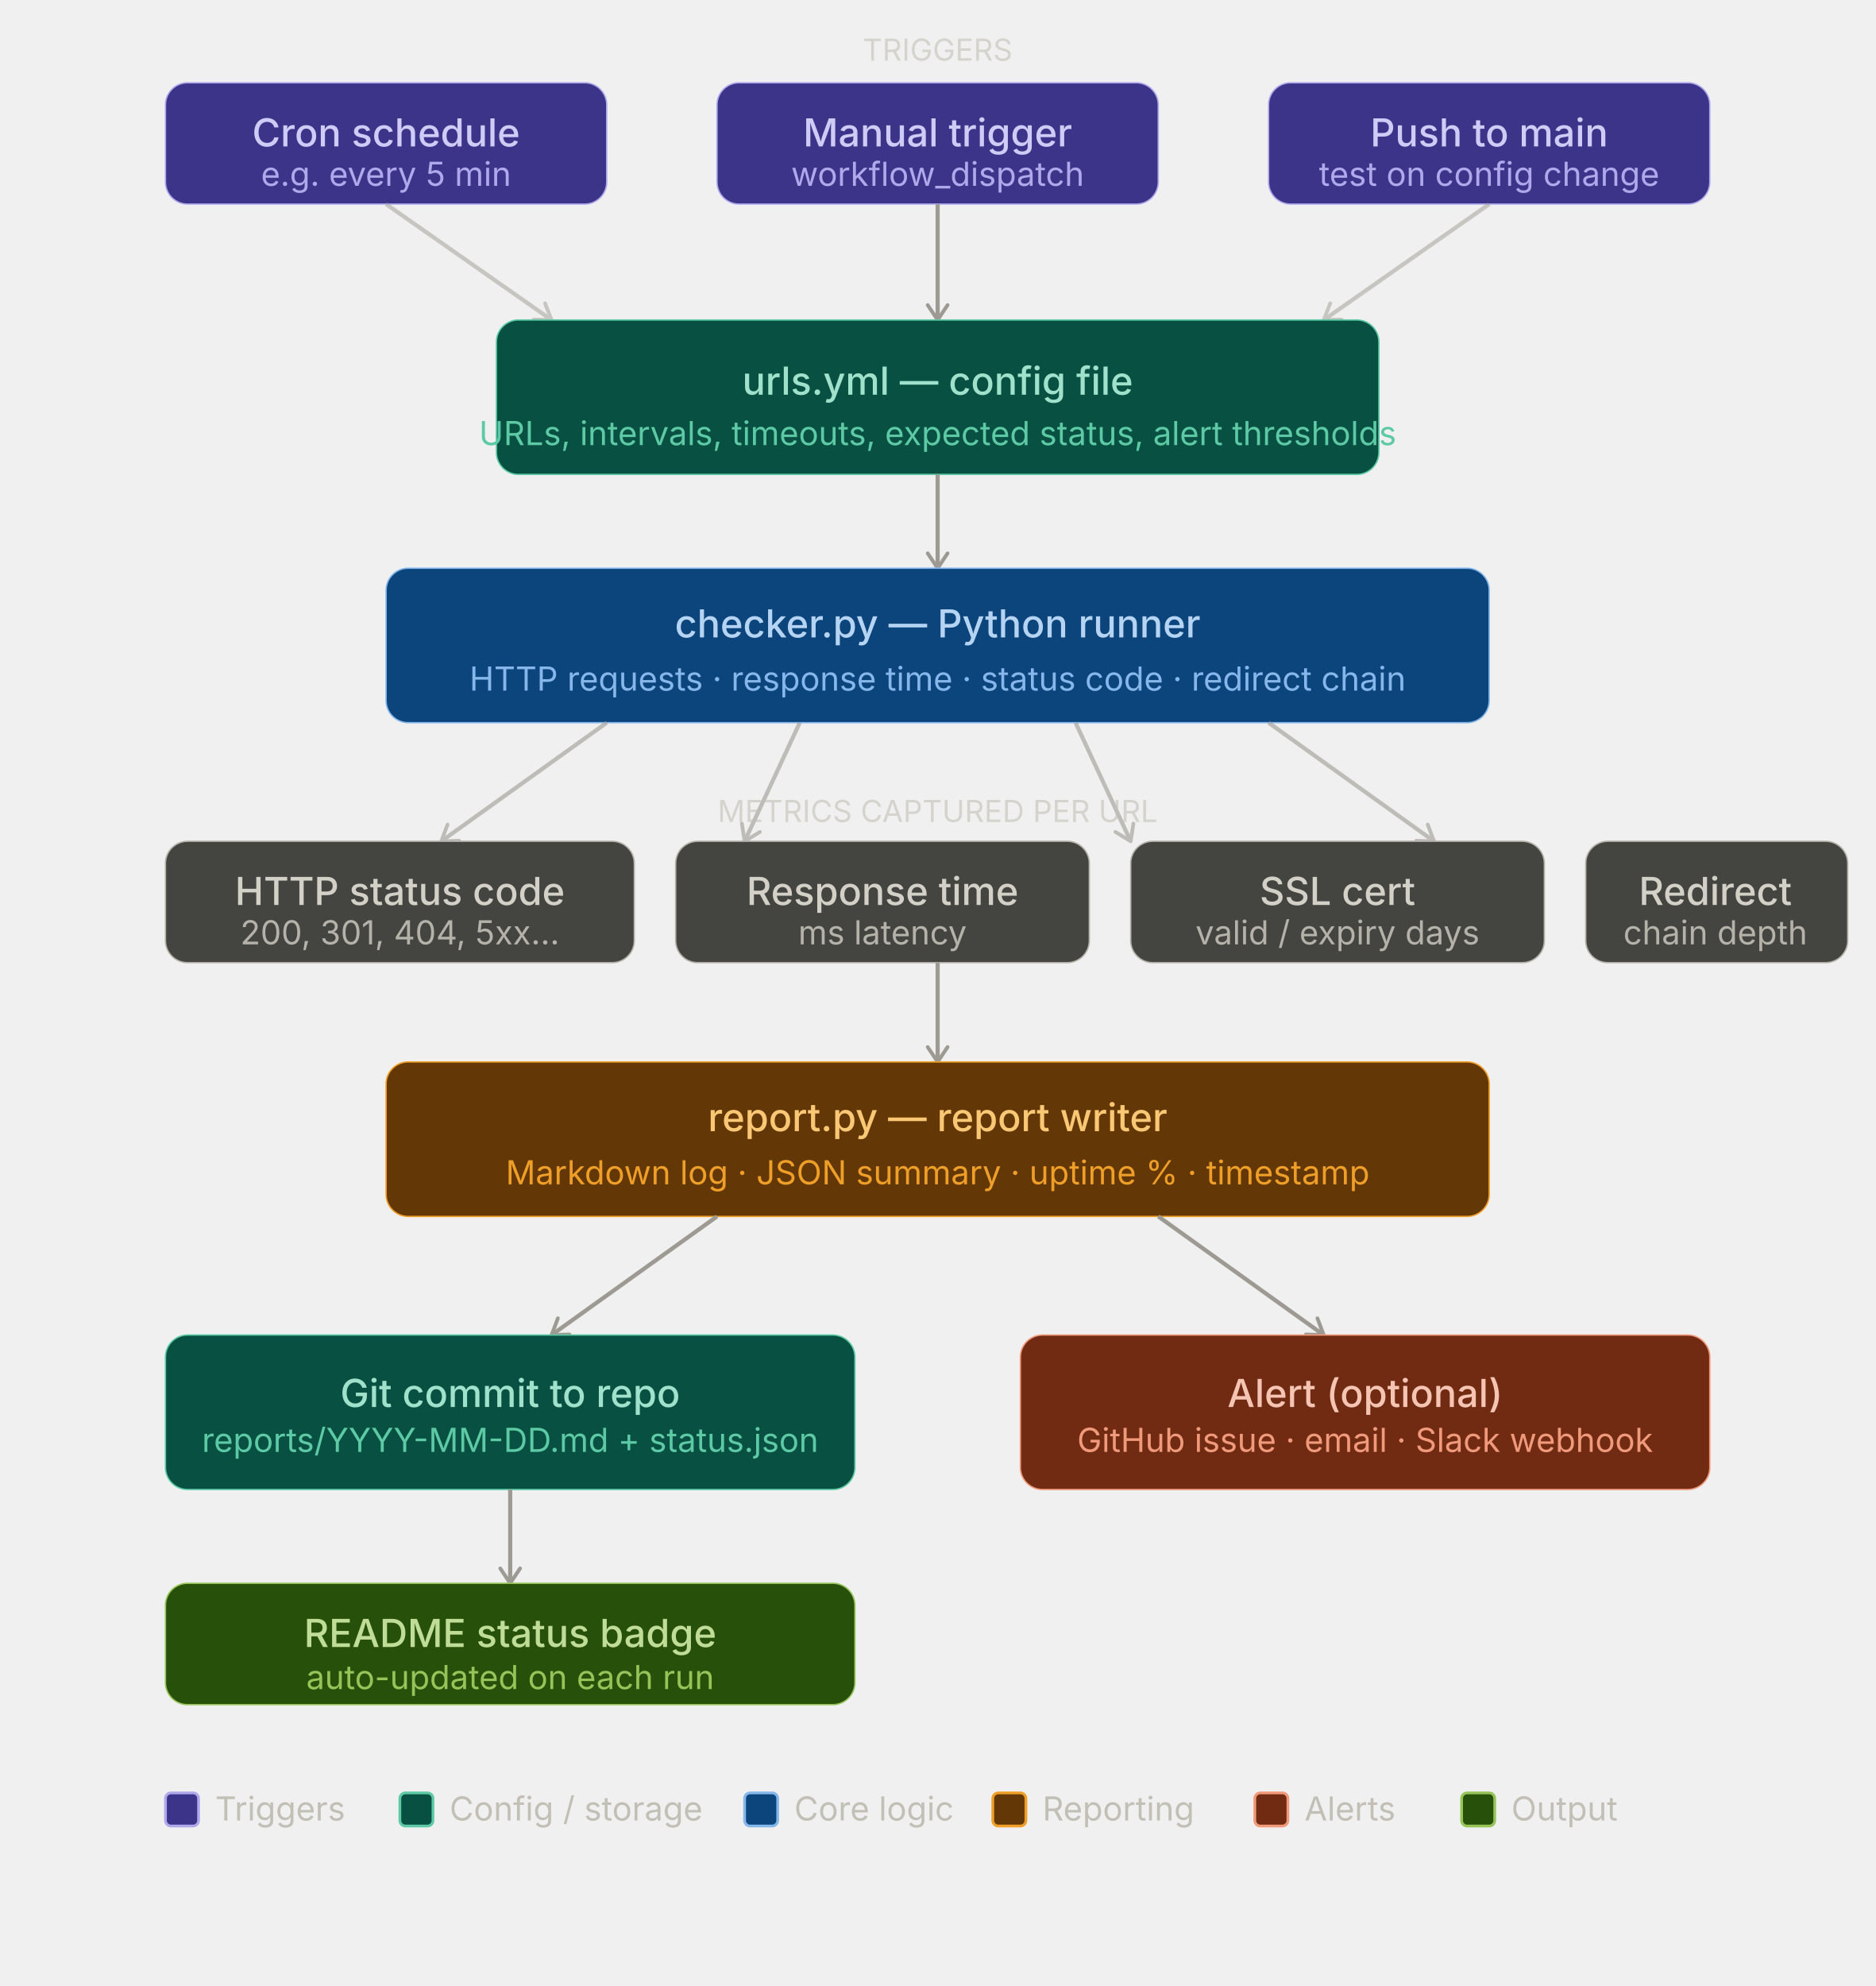
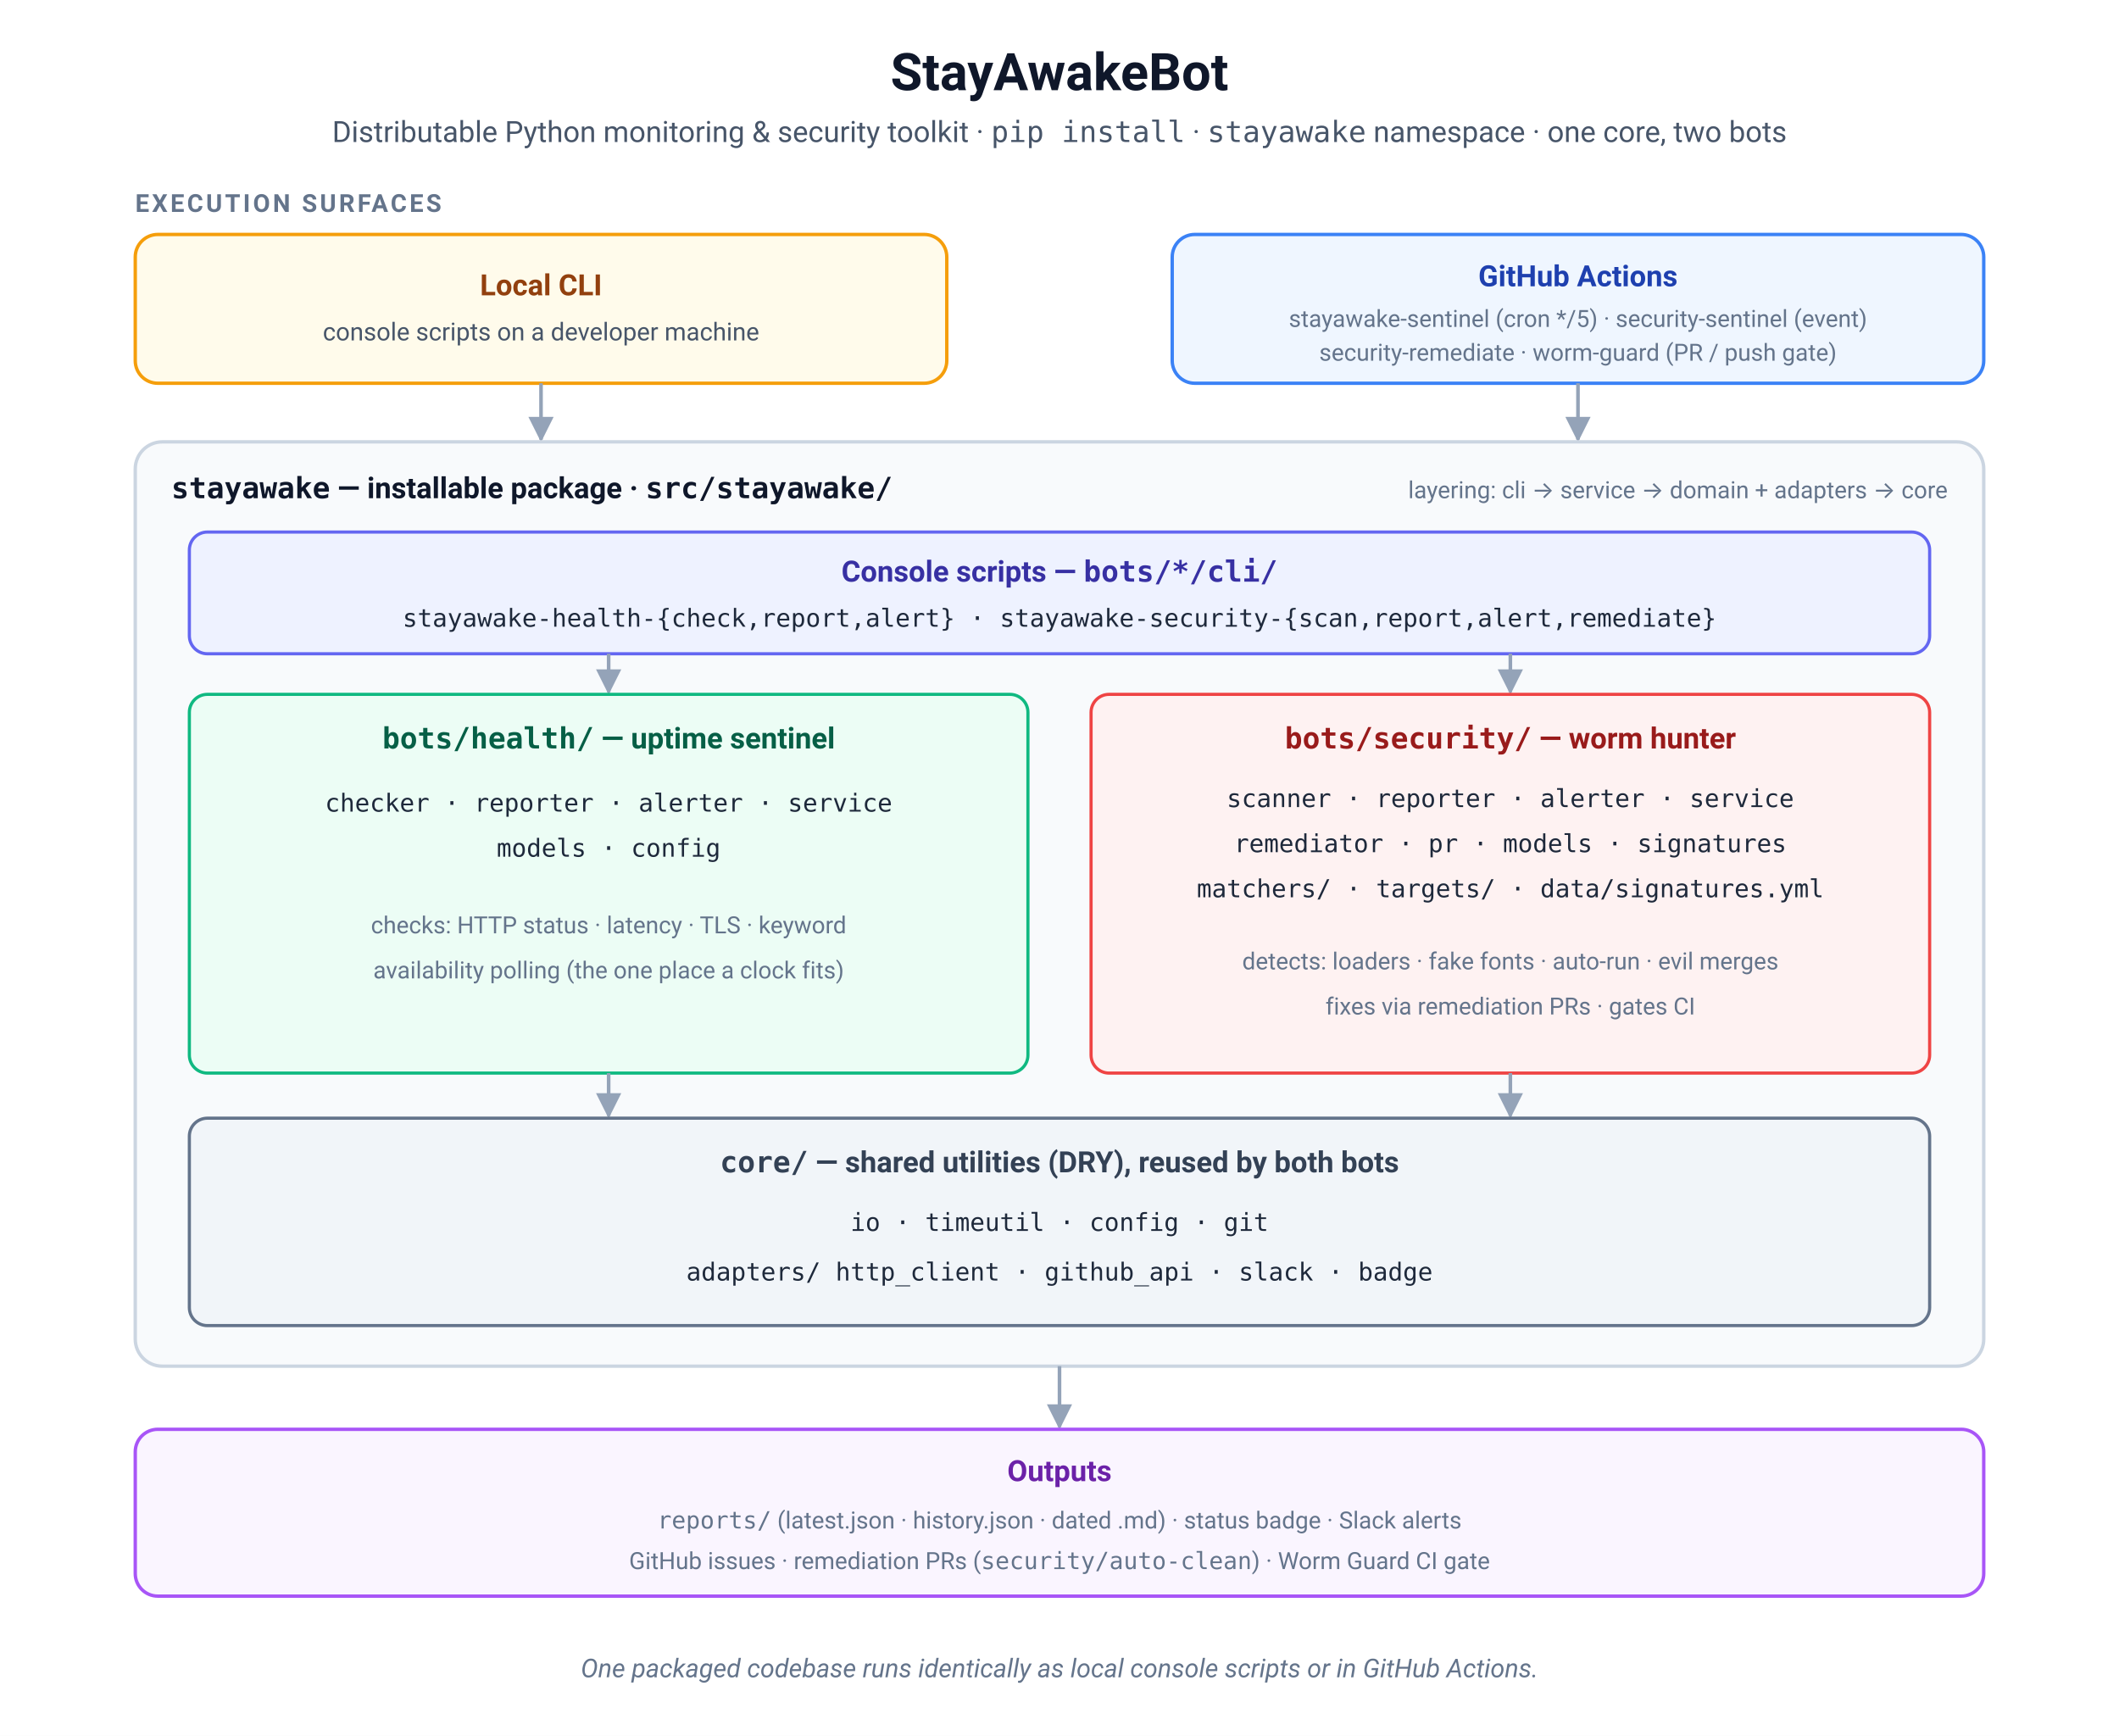
- <svg xmlns="http://www.w3.org/2000/svg" width="100%" viewBox="0 0 680 720" role="img">
+ <svg xmlns="http://www.w3.org/2000/svg" width="100%" viewBox="0 0 940 770" role="img" font-family="system-ui, -apple-system, 'Segoe UI', Roboto, sans-serif">
  <defs>
-     <marker id="arrow" viewBox="0 0 10 10" refX="8" refY="5" markerWidth="6" markerHeight="6" orient="auto-start-reverse">
-       <path d="M2 1L8 5L2 9" fill="none" stroke="context-stroke" stroke-width="1.5" stroke-linecap="round" stroke-linejoin="round" />
+     <marker id="arrow" viewBox="0 0 10 10" refX="9" refY="5" markerWidth="7" markerHeight="7" orient="auto-start-reverse">
+       <path d="M0 0 L10 5 L0 10 z" fill="#94a3b8" />
    </marker>
+     <style>
+       .h1   { font-size: 23px; font-weight: 700; fill: #0f172a; }
+       .sub  { font-size: 13px; fill: #475569; }
+       .band { font-size: 11px; font-weight: 600; fill: #64748b; letter-spacing: 1.2px; }
+       .box-t{ font-size: 13px; font-weight: 700; }
+       .box-s{ font-size: 11px; fill: #475569; }
+       .mono { font-family: ui-monospace, 'SF Mono', Menlo, Consolas, monospace; font-size: 11px; fill: #1e293b; }
+       .note { font-size: 10.5px; fill: #64748b; }
+       .foot { font-size: 11.5px; fill: #64748b; font-style: italic; }
+       .edge { stroke: #94a3b8; stroke-width: 1.6; fill: none; }
+     </style>
  </defs>
-   <text x="340" y="22" text-anchor="middle" style="font-size:11px;opacity:0.6;fill:rgb(194, 192, 182);stroke:none;color:rgb(255, 255, 255);stroke-width:1px;stroke-linecap:butt;stroke-linejoin:miter;opacity:0.6;font-family:&quot;Anthropic Sans&quot;, -apple-system, BlinkMacSystemFont, &quot;Segoe UI&quot;, sans-serif;font-size:11px;font-weight:400;text-anchor:middle;dominant-baseline:auto">TRIGGERS</text>
-   <g style="fill:rgb(0, 0, 0);stroke:none;color:rgb(255, 255, 255);stroke-width:1px;stroke-linecap:butt;stroke-linejoin:miter;opacity:1;font-family:&quot;Anthropic Sans&quot;, -apple-system, BlinkMacSystemFont, &quot;Segoe UI&quot;, sans-serif;font-size:16px;font-weight:400;text-anchor:start;dominant-baseline:auto">
-     <rect x="60" y="30" width="160" height="44" rx="8" stroke-width="0.5" style="fill:rgb(60, 52, 137);stroke:rgb(175, 169, 236);color:rgb(255, 255, 255);stroke-width:0.5px;stroke-linecap:butt;stroke-linejoin:miter;opacity:1;font-family:&quot;Anthropic Sans&quot;, -apple-system, BlinkMacSystemFont, &quot;Segoe UI&quot;, sans-serif;font-size:16px;font-weight:400;text-anchor:start;dominant-baseline:auto" />
-     <text x="140" y="48" text-anchor="middle" dominant-baseline="central" style="fill:rgb(206, 203, 246);stroke:none;color:rgb(255, 255, 255);stroke-width:1px;stroke-linecap:butt;stroke-linejoin:miter;opacity:1;font-family:&quot;Anthropic Sans&quot;, -apple-system, BlinkMacSystemFont, &quot;Segoe UI&quot;, sans-serif;font-size:14px;font-weight:500;text-anchor:middle;dominant-baseline:central">Cron schedule</text>
-     <text x="140" y="63" text-anchor="middle" dominant-baseline="central" style="fill:rgb(175, 169, 236);stroke:none;color:rgb(255, 255, 255);stroke-width:1px;stroke-linecap:butt;stroke-linejoin:miter;opacity:1;font-family:&quot;Anthropic Sans&quot;, -apple-system, BlinkMacSystemFont, &quot;Segoe UI&quot;, sans-serif;font-size:12px;font-weight:400;text-anchor:middle;dominant-baseline:central">e.g. every 5 min</text>
-   </g>
-   <g style="fill:rgb(0, 0, 0);stroke:none;color:rgb(255, 255, 255);stroke-width:1px;stroke-linecap:butt;stroke-linejoin:miter;opacity:1;font-family:&quot;Anthropic Sans&quot;, -apple-system, BlinkMacSystemFont, &quot;Segoe UI&quot;, sans-serif;font-size:16px;font-weight:400;text-anchor:start;dominant-baseline:auto">
-     <rect x="260" y="30" width="160" height="44" rx="8" stroke-width="0.5" style="fill:rgb(60, 52, 137);stroke:rgb(175, 169, 236);color:rgb(255, 255, 255);stroke-width:0.5px;stroke-linecap:butt;stroke-linejoin:miter;opacity:1;font-family:&quot;Anthropic Sans&quot;, -apple-system, BlinkMacSystemFont, &quot;Segoe UI&quot;, sans-serif;font-size:16px;font-weight:400;text-anchor:start;dominant-baseline:auto" />
-     <text x="340" y="48" text-anchor="middle" dominant-baseline="central" style="fill:rgb(206, 203, 246);stroke:none;color:rgb(255, 255, 255);stroke-width:1px;stroke-linecap:butt;stroke-linejoin:miter;opacity:1;font-family:&quot;Anthropic Sans&quot;, -apple-system, BlinkMacSystemFont, &quot;Segoe UI&quot;, sans-serif;font-size:14px;font-weight:500;text-anchor:middle;dominant-baseline:central">Manual trigger</text>
-     <text x="340" y="63" text-anchor="middle" dominant-baseline="central" style="fill:rgb(175, 169, 236);stroke:none;color:rgb(255, 255, 255);stroke-width:1px;stroke-linecap:butt;stroke-linejoin:miter;opacity:1;font-family:&quot;Anthropic Sans&quot;, -apple-system, BlinkMacSystemFont, &quot;Segoe UI&quot;, sans-serif;font-size:12px;font-weight:400;text-anchor:middle;dominant-baseline:central">workflow_dispatch</text>
-   </g>
-   <g style="fill:rgb(0, 0, 0);stroke:none;color:rgb(255, 255, 255);stroke-width:1px;stroke-linecap:butt;stroke-linejoin:miter;opacity:1;font-family:&quot;Anthropic Sans&quot;, -apple-system, BlinkMacSystemFont, &quot;Segoe UI&quot;, sans-serif;font-size:16px;font-weight:400;text-anchor:start;dominant-baseline:auto">
-     <rect x="460" y="30" width="160" height="44" rx="8" stroke-width="0.5" style="fill:rgb(60, 52, 137);stroke:rgb(175, 169, 236);color:rgb(255, 255, 255);stroke-width:0.5px;stroke-linecap:butt;stroke-linejoin:miter;opacity:1;font-family:&quot;Anthropic Sans&quot;, -apple-system, BlinkMacSystemFont, &quot;Segoe UI&quot;, sans-serif;font-size:16px;font-weight:400;text-anchor:start;dominant-baseline:auto" />
-     <text x="540" y="48" text-anchor="middle" dominant-baseline="central" style="fill:rgb(206, 203, 246);stroke:none;color:rgb(255, 255, 255);stroke-width:1px;stroke-linecap:butt;stroke-linejoin:miter;opacity:1;font-family:&quot;Anthropic Sans&quot;, -apple-system, BlinkMacSystemFont, &quot;Segoe UI&quot;, sans-serif;font-size:14px;font-weight:500;text-anchor:middle;dominant-baseline:central">Push to main</text>
-     <text x="540" y="63" text-anchor="middle" dominant-baseline="central" style="fill:rgb(175, 169, 236);stroke:none;color:rgb(255, 255, 255);stroke-width:1px;stroke-linecap:butt;stroke-linejoin:miter;opacity:1;font-family:&quot;Anthropic Sans&quot;, -apple-system, BlinkMacSystemFont, &quot;Segoe UI&quot;, sans-serif;font-size:12px;font-weight:400;text-anchor:middle;dominant-baseline:central">test on config change</text>
-   </g>
-   <line x1="140" y1="74" x2="200" y2="116" marker-end="url(#arrow)" opacity="0.5" style="fill:none;stroke:rgb(156, 154, 146);color:rgb(255, 255, 255);stroke-width:1.5px;stroke-linecap:butt;stroke-linejoin:miter;opacity:0.5;font-family:&quot;Anthropic Sans&quot;, -apple-system, BlinkMacSystemFont, &quot;Segoe UI&quot;, sans-serif;font-size:16px;font-weight:400;text-anchor:start;dominant-baseline:auto" />
-   <line x1="340" y1="74" x2="340" y2="116" marker-end="url(#arrow)" style="fill:none;stroke:rgb(156, 154, 146);color:rgb(255, 255, 255);stroke-width:1.5px;stroke-linecap:butt;stroke-linejoin:miter;opacity:1;font-family:&quot;Anthropic Sans&quot;, -apple-system, BlinkMacSystemFont, &quot;Segoe UI&quot;, sans-serif;font-size:16px;font-weight:400;text-anchor:start;dominant-baseline:auto" />
-   <line x1="540" y1="74" x2="480" y2="116" marker-end="url(#arrow)" opacity="0.5" style="fill:none;stroke:rgb(156, 154, 146);color:rgb(255, 255, 255);stroke-width:1.5px;stroke-linecap:butt;stroke-linejoin:miter;opacity:0.5;font-family:&quot;Anthropic Sans&quot;, -apple-system, BlinkMacSystemFont, &quot;Segoe UI&quot;, sans-serif;font-size:16px;font-weight:400;text-anchor:start;dominant-baseline:auto" />
-   <g style="fill:rgb(0, 0, 0);stroke:none;color:rgb(255, 255, 255);stroke-width:1px;stroke-linecap:butt;stroke-linejoin:miter;opacity:1;font-family:&quot;Anthropic Sans&quot;, -apple-system, BlinkMacSystemFont, &quot;Segoe UI&quot;, sans-serif;font-size:16px;font-weight:400;text-anchor:start;dominant-baseline:auto">
-     <rect x="180" y="116" width="320" height="56" rx="8" stroke-width="0.5" style="fill:rgb(8, 80, 65);stroke:rgb(93, 202, 165);color:rgb(255, 255, 255);stroke-width:0.5px;stroke-linecap:butt;stroke-linejoin:miter;opacity:1;font-family:&quot;Anthropic Sans&quot;, -apple-system, BlinkMacSystemFont, &quot;Segoe UI&quot;, sans-serif;font-size:16px;font-weight:400;text-anchor:start;dominant-baseline:auto" />
-     <text x="340" y="138" text-anchor="middle" dominant-baseline="central" style="fill:rgb(159, 225, 203);stroke:none;color:rgb(255, 255, 255);stroke-width:1px;stroke-linecap:butt;stroke-linejoin:miter;opacity:1;font-family:&quot;Anthropic Sans&quot;, -apple-system, BlinkMacSystemFont, &quot;Segoe UI&quot;, sans-serif;font-size:14px;font-weight:500;text-anchor:middle;dominant-baseline:central">urls.yml — config file</text>
-     <text x="340" y="157" text-anchor="middle" dominant-baseline="central" style="fill:rgb(93, 202, 165);stroke:none;color:rgb(255, 255, 255);stroke-width:1px;stroke-linecap:butt;stroke-linejoin:miter;opacity:1;font-family:&quot;Anthropic Sans&quot;, -apple-system, BlinkMacSystemFont, &quot;Segoe UI&quot;, sans-serif;font-size:12px;font-weight:400;text-anchor:middle;dominant-baseline:central">URLs, intervals, timeouts, expected status, alert thresholds</text>
-   </g>
-   <line x1="340" y1="172" x2="340" y2="206" marker-end="url(#arrow)" style="fill:none;stroke:rgb(156, 154, 146);color:rgb(255, 255, 255);stroke-width:1.5px;stroke-linecap:butt;stroke-linejoin:miter;opacity:1;font-family:&quot;Anthropic Sans&quot;, -apple-system, BlinkMacSystemFont, &quot;Segoe UI&quot;, sans-serif;font-size:16px;font-weight:400;text-anchor:start;dominant-baseline:auto" />
-   <g style="fill:rgb(0, 0, 0);stroke:none;color:rgb(255, 255, 255);stroke-width:1px;stroke-linecap:butt;stroke-linejoin:miter;opacity:1;font-family:&quot;Anthropic Sans&quot;, -apple-system, BlinkMacSystemFont, &quot;Segoe UI&quot;, sans-serif;font-size:16px;font-weight:400;text-anchor:start;dominant-baseline:auto">
-     <rect x="140" y="206" width="400" height="56" rx="8" stroke-width="0.5" style="fill:rgb(12, 68, 124);stroke:rgb(133, 183, 235);color:rgb(255, 255, 255);stroke-width:0.5px;stroke-linecap:butt;stroke-linejoin:miter;opacity:1;font-family:&quot;Anthropic Sans&quot;, -apple-system, BlinkMacSystemFont, &quot;Segoe UI&quot;, sans-serif;font-size:16px;font-weight:400;text-anchor:start;dominant-baseline:auto" />
-     <text x="340" y="226" text-anchor="middle" dominant-baseline="central" style="fill:rgb(181, 212, 244);stroke:none;color:rgb(255, 255, 255);stroke-width:1px;stroke-linecap:butt;stroke-linejoin:miter;opacity:1;font-family:&quot;Anthropic Sans&quot;, -apple-system, BlinkMacSystemFont, &quot;Segoe UI&quot;, sans-serif;font-size:14px;font-weight:500;text-anchor:middle;dominant-baseline:central">checker.py — Python runner</text>
-     <text x="340" y="246" text-anchor="middle" dominant-baseline="central" style="fill:rgb(133, 183, 235);stroke:none;color:rgb(255, 255, 255);stroke-width:1px;stroke-linecap:butt;stroke-linejoin:miter;opacity:1;font-family:&quot;Anthropic Sans&quot;, -apple-system, BlinkMacSystemFont, &quot;Segoe UI&quot;, sans-serif;font-size:12px;font-weight:400;text-anchor:middle;dominant-baseline:central">HTTP requests · response time · status code · redirect chain</text>
-   </g>
-   <line x1="220" y1="262" x2="160" y2="305" marker-end="url(#arrow)" opacity="0.6" style="fill:none;stroke:rgb(156, 154, 146);color:rgb(255, 255, 255);stroke-width:1.5px;stroke-linecap:butt;stroke-linejoin:miter;opacity:0.6;font-family:&quot;Anthropic Sans&quot;, -apple-system, BlinkMacSystemFont, &quot;Segoe UI&quot;, sans-serif;font-size:16px;font-weight:400;text-anchor:start;dominant-baseline:auto" />
-   <line x1="290" y1="262" x2="270" y2="305" marker-end="url(#arrow)" opacity="0.6" style="fill:none;stroke:rgb(156, 154, 146);color:rgb(255, 255, 255);stroke-width:1.5px;stroke-linecap:butt;stroke-linejoin:miter;opacity:0.6;font-family:&quot;Anthropic Sans&quot;, -apple-system, BlinkMacSystemFont, &quot;Segoe UI&quot;, sans-serif;font-size:16px;font-weight:400;text-anchor:start;dominant-baseline:auto" />
-   <line x1="390" y1="262" x2="410" y2="305" marker-end="url(#arrow)" opacity="0.6" style="fill:none;stroke:rgb(156, 154, 146);color:rgb(255, 255, 255);stroke-width:1.5px;stroke-linecap:butt;stroke-linejoin:miter;opacity:0.6;font-family:&quot;Anthropic Sans&quot;, -apple-system, BlinkMacSystemFont, &quot;Segoe UI&quot;, sans-serif;font-size:16px;font-weight:400;text-anchor:start;dominant-baseline:auto" />
-   <line x1="460" y1="262" x2="520" y2="305" marker-end="url(#arrow)" opacity="0.6" style="fill:none;stroke:rgb(156, 154, 146);color:rgb(255, 255, 255);stroke-width:1.5px;stroke-linecap:butt;stroke-linejoin:miter;opacity:0.6;font-family:&quot;Anthropic Sans&quot;, -apple-system, BlinkMacSystemFont, &quot;Segoe UI&quot;, sans-serif;font-size:16px;font-weight:400;text-anchor:start;dominant-baseline:auto" />
-   <text x="340" y="298" text-anchor="middle" style="font-size:11px;opacity:0.6;fill:rgb(194, 192, 182);stroke:none;color:rgb(255, 255, 255);stroke-width:1px;stroke-linecap:butt;stroke-linejoin:miter;opacity:0.6;font-family:&quot;Anthropic Sans&quot;, -apple-system, BlinkMacSystemFont, &quot;Segoe UI&quot;, sans-serif;font-size:11px;font-weight:400;text-anchor:middle;dominant-baseline:auto">METRICS CAPTURED PER URL</text>
-   <g style="fill:rgb(0, 0, 0);stroke:none;color:rgb(255, 255, 255);stroke-width:1px;stroke-linecap:butt;stroke-linejoin:miter;opacity:1;font-family:&quot;Anthropic Sans&quot;, -apple-system, BlinkMacSystemFont, &quot;Segoe UI&quot;, sans-serif;font-size:16px;font-weight:400;text-anchor:start;dominant-baseline:auto">
-     <rect x="60" y="305" width="170" height="44" rx="8" stroke-width="0.5" style="fill:rgb(68, 68, 65);stroke:rgb(180, 178, 169);color:rgb(255, 255, 255);stroke-width:0.5px;stroke-linecap:butt;stroke-linejoin:miter;opacity:1;font-family:&quot;Anthropic Sans&quot;, -apple-system, BlinkMacSystemFont, &quot;Segoe UI&quot;, sans-serif;font-size:16px;font-weight:400;text-anchor:start;dominant-baseline:auto" />
-     <text x="145" y="323" text-anchor="middle" dominant-baseline="central" style="fill:rgb(211, 209, 199);stroke:none;color:rgb(255, 255, 255);stroke-width:1px;stroke-linecap:butt;stroke-linejoin:miter;opacity:1;font-family:&quot;Anthropic Sans&quot;, -apple-system, BlinkMacSystemFont, &quot;Segoe UI&quot;, sans-serif;font-size:14px;font-weight:500;text-anchor:middle;dominant-baseline:central">HTTP status code</text>
-     <text x="145" y="338" text-anchor="middle" dominant-baseline="central" style="fill:rgb(180, 178, 169);stroke:none;color:rgb(255, 255, 255);stroke-width:1px;stroke-linecap:butt;stroke-linejoin:miter;opacity:1;font-family:&quot;Anthropic Sans&quot;, -apple-system, BlinkMacSystemFont, &quot;Segoe UI&quot;, sans-serif;font-size:12px;font-weight:400;text-anchor:middle;dominant-baseline:central">200, 301, 404, 5xx…</text>
-   </g>
-   <g style="fill:rgb(0, 0, 0);stroke:none;color:rgb(255, 255, 255);stroke-width:1px;stroke-linecap:butt;stroke-linejoin:miter;opacity:1;font-family:&quot;Anthropic Sans&quot;, -apple-system, BlinkMacSystemFont, &quot;Segoe UI&quot;, sans-serif;font-size:16px;font-weight:400;text-anchor:start;dominant-baseline:auto">
-     <rect x="245" y="305" width="150" height="44" rx="8" stroke-width="0.5" style="fill:rgb(68, 68, 65);stroke:rgb(180, 178, 169);color:rgb(255, 255, 255);stroke-width:0.5px;stroke-linecap:butt;stroke-linejoin:miter;opacity:1;font-family:&quot;Anthropic Sans&quot;, -apple-system, BlinkMacSystemFont, &quot;Segoe UI&quot;, sans-serif;font-size:16px;font-weight:400;text-anchor:start;dominant-baseline:auto" />
-     <text x="320" y="323" text-anchor="middle" dominant-baseline="central" style="fill:rgb(211, 209, 199);stroke:none;color:rgb(255, 255, 255);stroke-width:1px;stroke-linecap:butt;stroke-linejoin:miter;opacity:1;font-family:&quot;Anthropic Sans&quot;, -apple-system, BlinkMacSystemFont, &quot;Segoe UI&quot;, sans-serif;font-size:14px;font-weight:500;text-anchor:middle;dominant-baseline:central">Response time</text>
-     <text x="320" y="338" text-anchor="middle" dominant-baseline="central" style="fill:rgb(180, 178, 169);stroke:none;color:rgb(255, 255, 255);stroke-width:1px;stroke-linecap:butt;stroke-linejoin:miter;opacity:1;font-family:&quot;Anthropic Sans&quot;, -apple-system, BlinkMacSystemFont, &quot;Segoe UI&quot;, sans-serif;font-size:12px;font-weight:400;text-anchor:middle;dominant-baseline:central">ms latency</text>
-   </g>
-   <g style="fill:rgb(0, 0, 0);stroke:none;color:rgb(255, 255, 255);stroke-width:1px;stroke-linecap:butt;stroke-linejoin:miter;opacity:1;font-family:&quot;Anthropic Sans&quot;, -apple-system, BlinkMacSystemFont, &quot;Segoe UI&quot;, sans-serif;font-size:16px;font-weight:400;text-anchor:start;dominant-baseline:auto">
-     <rect x="410" y="305" width="150" height="44" rx="8" stroke-width="0.5" style="fill:rgb(68, 68, 65);stroke:rgb(180, 178, 169);color:rgb(255, 255, 255);stroke-width:0.5px;stroke-linecap:butt;stroke-linejoin:miter;opacity:1;font-family:&quot;Anthropic Sans&quot;, -apple-system, BlinkMacSystemFont, &quot;Segoe UI&quot;, sans-serif;font-size:16px;font-weight:400;text-anchor:start;dominant-baseline:auto" />
-     <text x="485" y="323" text-anchor="middle" dominant-baseline="central" style="fill:rgb(211, 209, 199);stroke:none;color:rgb(255, 255, 255);stroke-width:1px;stroke-linecap:butt;stroke-linejoin:miter;opacity:1;font-family:&quot;Anthropic Sans&quot;, -apple-system, BlinkMacSystemFont, &quot;Segoe UI&quot;, sans-serif;font-size:14px;font-weight:500;text-anchor:middle;dominant-baseline:central">SSL cert</text>
-     <text x="485" y="338" text-anchor="middle" dominant-baseline="central" style="fill:rgb(180, 178, 169);stroke:none;color:rgb(255, 255, 255);stroke-width:1px;stroke-linecap:butt;stroke-linejoin:miter;opacity:1;font-family:&quot;Anthropic Sans&quot;, -apple-system, BlinkMacSystemFont, &quot;Segoe UI&quot;, sans-serif;font-size:12px;font-weight:400;text-anchor:middle;dominant-baseline:central">valid / expiry days</text>
-   </g>
-   <g style="fill:rgb(0, 0, 0);stroke:none;color:rgb(255, 255, 255);stroke-width:1px;stroke-linecap:butt;stroke-linejoin:miter;opacity:1;font-family:&quot;Anthropic Sans&quot;, -apple-system, BlinkMacSystemFont, &quot;Segoe UI&quot;, sans-serif;font-size:16px;font-weight:400;text-anchor:start;dominant-baseline:auto">
-     <rect x="575" y="305" width="95" height="44" rx="8" stroke-width="0.5" style="fill:rgb(68, 68, 65);stroke:rgb(180, 178, 169);color:rgb(255, 255, 255);stroke-width:0.5px;stroke-linecap:butt;stroke-linejoin:miter;opacity:1;font-family:&quot;Anthropic Sans&quot;, -apple-system, BlinkMacSystemFont, &quot;Segoe UI&quot;, sans-serif;font-size:16px;font-weight:400;text-anchor:start;dominant-baseline:auto" />
-     <text x="622" y="323" text-anchor="middle" dominant-baseline="central" style="fill:rgb(211, 209, 199);stroke:none;color:rgb(255, 255, 255);stroke-width:1px;stroke-linecap:butt;stroke-linejoin:miter;opacity:1;font-family:&quot;Anthropic Sans&quot;, -apple-system, BlinkMacSystemFont, &quot;Segoe UI&quot;, sans-serif;font-size:14px;font-weight:500;text-anchor:middle;dominant-baseline:central">Redirect</text>
-     <text x="622" y="338" text-anchor="middle" dominant-baseline="central" style="fill:rgb(180, 178, 169);stroke:none;color:rgb(255, 255, 255);stroke-width:1px;stroke-linecap:butt;stroke-linejoin:miter;opacity:1;font-family:&quot;Anthropic Sans&quot;, -apple-system, BlinkMacSystemFont, &quot;Segoe UI&quot;, sans-serif;font-size:12px;font-weight:400;text-anchor:middle;dominant-baseline:central">chain depth</text>
-   </g>
-   <line x1="340" y1="349" x2="340" y2="385" marker-end="url(#arrow)" style="fill:none;stroke:rgb(156, 154, 146);color:rgb(255, 255, 255);stroke-width:1.5px;stroke-linecap:butt;stroke-linejoin:miter;opacity:1;font-family:&quot;Anthropic Sans&quot;, -apple-system, BlinkMacSystemFont, &quot;Segoe UI&quot;, sans-serif;font-size:16px;font-weight:400;text-anchor:start;dominant-baseline:auto" />
-   <g style="fill:rgb(0, 0, 0);stroke:none;color:rgb(255, 255, 255);stroke-width:1px;stroke-linecap:butt;stroke-linejoin:miter;opacity:1;font-family:&quot;Anthropic Sans&quot;, -apple-system, BlinkMacSystemFont, &quot;Segoe UI&quot;, sans-serif;font-size:16px;font-weight:400;text-anchor:start;dominant-baseline:auto">
-     <rect x="140" y="385" width="400" height="56" rx="8" stroke-width="0.5" style="fill:rgb(99, 56, 6);stroke:rgb(239, 159, 39);color:rgb(255, 255, 255);stroke-width:0.5px;stroke-linecap:butt;stroke-linejoin:miter;opacity:1;font-family:&quot;Anthropic Sans&quot;, -apple-system, BlinkMacSystemFont, &quot;Segoe UI&quot;, sans-serif;font-size:16px;font-weight:400;text-anchor:start;dominant-baseline:auto" />
-     <text x="340" y="405" text-anchor="middle" dominant-baseline="central" style="fill:rgb(250, 199, 117);stroke:none;color:rgb(255, 255, 255);stroke-width:1px;stroke-linecap:butt;stroke-linejoin:miter;opacity:1;font-family:&quot;Anthropic Sans&quot;, -apple-system, BlinkMacSystemFont, &quot;Segoe UI&quot;, sans-serif;font-size:14px;font-weight:500;text-anchor:middle;dominant-baseline:central">report.py — report writer</text>
-     <text x="340" y="425" text-anchor="middle" dominant-baseline="central" style="fill:rgb(239, 159, 39);stroke:none;color:rgb(255, 255, 255);stroke-width:1px;stroke-linecap:butt;stroke-linejoin:miter;opacity:1;font-family:&quot;Anthropic Sans&quot;, -apple-system, BlinkMacSystemFont, &quot;Segoe UI&quot;, sans-serif;font-size:12px;font-weight:400;text-anchor:middle;dominant-baseline:central">Markdown log · JSON summary · uptime % · timestamp</text>
-   </g>
-   <line x1="260" y1="441" x2="200" y2="484" marker-end="url(#arrow)" style="fill:none;stroke:rgb(156, 154, 146);color:rgb(255, 255, 255);stroke-width:1.5px;stroke-linecap:butt;stroke-linejoin:miter;opacity:1;font-family:&quot;Anthropic Sans&quot;, -apple-system, BlinkMacSystemFont, &quot;Segoe UI&quot;, sans-serif;font-size:16px;font-weight:400;text-anchor:start;dominant-baseline:auto" />
-   <line x1="420" y1="441" x2="480" y2="484" marker-end="url(#arrow)" style="fill:none;stroke:rgb(156, 154, 146);color:rgb(255, 255, 255);stroke-width:1.5px;stroke-linecap:butt;stroke-linejoin:miter;opacity:1;font-family:&quot;Anthropic Sans&quot;, -apple-system, BlinkMacSystemFont, &quot;Segoe UI&quot;, sans-serif;font-size:16px;font-weight:400;text-anchor:start;dominant-baseline:auto" />
-   <g style="fill:rgb(0, 0, 0);stroke:none;color:rgb(255, 255, 255);stroke-width:1px;stroke-linecap:butt;stroke-linejoin:miter;opacity:1;font-family:&quot;Anthropic Sans&quot;, -apple-system, BlinkMacSystemFont, &quot;Segoe UI&quot;, sans-serif;font-size:16px;font-weight:400;text-anchor:start;dominant-baseline:auto">
-     <rect x="60" y="484" width="250" height="56" rx="8" stroke-width="0.5" style="fill:rgb(8, 80, 65);stroke:rgb(93, 202, 165);color:rgb(255, 255, 255);stroke-width:0.5px;stroke-linecap:butt;stroke-linejoin:miter;opacity:1;font-family:&quot;Anthropic Sans&quot;, -apple-system, BlinkMacSystemFont, &quot;Segoe UI&quot;, sans-serif;font-size:16px;font-weight:400;text-anchor:start;dominant-baseline:auto" />
-     <text x="185" y="505" text-anchor="middle" dominant-baseline="central" style="fill:rgb(159, 225, 203);stroke:none;color:rgb(255, 255, 255);stroke-width:1px;stroke-linecap:butt;stroke-linejoin:miter;opacity:1;font-family:&quot;Anthropic Sans&quot;, -apple-system, BlinkMacSystemFont, &quot;Segoe UI&quot;, sans-serif;font-size:14px;font-weight:500;text-anchor:middle;dominant-baseline:central">Git commit to repo</text>
-     <text x="185" y="522" text-anchor="middle" dominant-baseline="central" style="fill:rgb(93, 202, 165);stroke:none;color:rgb(255, 255, 255);stroke-width:1px;stroke-linecap:butt;stroke-linejoin:miter;opacity:1;font-family:&quot;Anthropic Sans&quot;, -apple-system, BlinkMacSystemFont, &quot;Segoe UI&quot;, sans-serif;font-size:12px;font-weight:400;text-anchor:middle;dominant-baseline:central">reports/YYYY-MM-DD.md + status.json</text>
-   </g>
-   <g style="fill:rgb(0, 0, 0);stroke:none;color:rgb(255, 255, 255);stroke-width:1px;stroke-linecap:butt;stroke-linejoin:miter;opacity:1;font-family:&quot;Anthropic Sans&quot;, -apple-system, BlinkMacSystemFont, &quot;Segoe UI&quot;, sans-serif;font-size:16px;font-weight:400;text-anchor:start;dominant-baseline:auto">
-     <rect x="370" y="484" width="250" height="56" rx="8" stroke-width="0.5" style="fill:rgb(113, 43, 19);stroke:rgb(240, 153, 123);color:rgb(255, 255, 255);stroke-width:0.5px;stroke-linecap:butt;stroke-linejoin:miter;opacity:1;font-family:&quot;Anthropic Sans&quot;, -apple-system, BlinkMacSystemFont, &quot;Segoe UI&quot;, sans-serif;font-size:16px;font-weight:400;text-anchor:start;dominant-baseline:auto" />
-     <text x="495" y="505" text-anchor="middle" dominant-baseline="central" style="fill:rgb(245, 196, 179);stroke:none;color:rgb(255, 255, 255);stroke-width:1px;stroke-linecap:butt;stroke-linejoin:miter;opacity:1;font-family:&quot;Anthropic Sans&quot;, -apple-system, BlinkMacSystemFont, &quot;Segoe UI&quot;, sans-serif;font-size:14px;font-weight:500;text-anchor:middle;dominant-baseline:central">Alert (optional)</text>
-     <text x="495" y="522" text-anchor="middle" dominant-baseline="central" style="fill:rgb(240, 153, 123);stroke:none;color:rgb(255, 255, 255);stroke-width:1px;stroke-linecap:butt;stroke-linejoin:miter;opacity:1;font-family:&quot;Anthropic Sans&quot;, -apple-system, BlinkMacSystemFont, &quot;Segoe UI&quot;, sans-serif;font-size:12px;font-weight:400;text-anchor:middle;dominant-baseline:central">GitHub issue · email · Slack webhook</text>
-   </g>
-   <line x1="185" y1="540" x2="185" y2="574" marker-end="url(#arrow)" style="fill:none;stroke:rgb(156, 154, 146);color:rgb(255, 255, 255);stroke-width:1.5px;stroke-linecap:butt;stroke-linejoin:miter;opacity:1;font-family:&quot;Anthropic Sans&quot;, -apple-system, BlinkMacSystemFont, &quot;Segoe UI&quot;, sans-serif;font-size:16px;font-weight:400;text-anchor:start;dominant-baseline:auto" />
-   <g style="fill:rgb(0, 0, 0);stroke:none;color:rgb(255, 255, 255);stroke-width:1px;stroke-linecap:butt;stroke-linejoin:miter;opacity:1;font-family:&quot;Anthropic Sans&quot;, -apple-system, BlinkMacSystemFont, &quot;Segoe UI&quot;, sans-serif;font-size:16px;font-weight:400;text-anchor:start;dominant-baseline:auto">
-     <rect x="60" y="574" width="250" height="44" rx="8" stroke-width="0.5" style="fill:rgb(39, 80, 10);stroke:rgb(151, 196, 89);color:rgb(255, 255, 255);stroke-width:0.5px;stroke-linecap:butt;stroke-linejoin:miter;opacity:1;font-family:&quot;Anthropic Sans&quot;, -apple-system, BlinkMacSystemFont, &quot;Segoe UI&quot;, sans-serif;font-size:16px;font-weight:400;text-anchor:start;dominant-baseline:auto" />
-     <text x="185" y="592" text-anchor="middle" dominant-baseline="central" style="fill:rgb(192, 221, 151);stroke:none;color:rgb(255, 255, 255);stroke-width:1px;stroke-linecap:butt;stroke-linejoin:miter;opacity:1;font-family:&quot;Anthropic Sans&quot;, -apple-system, BlinkMacSystemFont, &quot;Segoe UI&quot;, sans-serif;font-size:14px;font-weight:500;text-anchor:middle;dominant-baseline:central">README status badge</text>
-     <text x="185" y="608" text-anchor="middle" dominant-baseline="central" style="fill:rgb(151, 196, 89);stroke:none;color:rgb(255, 255, 255);stroke-width:1px;stroke-linecap:butt;stroke-linejoin:miter;opacity:1;font-family:&quot;Anthropic Sans&quot;, -apple-system, BlinkMacSystemFont, &quot;Segoe UI&quot;, sans-serif;font-size:12px;font-weight:400;text-anchor:middle;dominant-baseline:central">auto-updated on each run</text>
-   </g>
-   <g style="fill:rgb(0, 0, 0);stroke:none;color:rgb(255, 255, 255);stroke-width:1px;stroke-linecap:butt;stroke-linejoin:miter;opacity:1;font-family:&quot;Anthropic Sans&quot;, -apple-system, BlinkMacSystemFont, &quot;Segoe UI&quot;, sans-serif;font-size:16px;font-weight:400;text-anchor:start;dominant-baseline:auto">
-     <rect x="60" y="650" width="12" height="12" rx="2" style="fill:rgb(60, 52, 137);stroke:rgb(175, 169, 236);color:rgb(255, 255, 255);stroke-width:1px;stroke-linecap:butt;stroke-linejoin:miter;opacity:1;font-family:&quot;Anthropic Sans&quot;, -apple-system, BlinkMacSystemFont, &quot;Segoe UI&quot;, sans-serif;font-size:16px;font-weight:400;text-anchor:start;dominant-baseline:auto" />
-   </g>
-   <text x="78" y="660" style="fill:rgb(194, 192, 182);stroke:none;color:rgb(255, 255, 255);stroke-width:1px;stroke-linecap:butt;stroke-linejoin:miter;opacity:1;font-family:&quot;Anthropic Sans&quot;, -apple-system, BlinkMacSystemFont, &quot;Segoe UI&quot;, sans-serif;font-size:12px;font-weight:400;text-anchor:start;dominant-baseline:auto">Triggers</text>
-   <g style="fill:rgb(0, 0, 0);stroke:none;color:rgb(255, 255, 255);stroke-width:1px;stroke-linecap:butt;stroke-linejoin:miter;opacity:1;font-family:&quot;Anthropic Sans&quot;, -apple-system, BlinkMacSystemFont, &quot;Segoe UI&quot;, sans-serif;font-size:16px;font-weight:400;text-anchor:start;dominant-baseline:auto">
-     <rect x="145" y="650" width="12" height="12" rx="2" style="fill:rgb(8, 80, 65);stroke:rgb(93, 202, 165);color:rgb(255, 255, 255);stroke-width:1px;stroke-linecap:butt;stroke-linejoin:miter;opacity:1;font-family:&quot;Anthropic Sans&quot;, -apple-system, BlinkMacSystemFont, &quot;Segoe UI&quot;, sans-serif;font-size:16px;font-weight:400;text-anchor:start;dominant-baseline:auto" />
-   </g>
-   <text x="163" y="660" style="fill:rgb(194, 192, 182);stroke:none;color:rgb(255, 255, 255);stroke-width:1px;stroke-linecap:butt;stroke-linejoin:miter;opacity:1;font-family:&quot;Anthropic Sans&quot;, -apple-system, BlinkMacSystemFont, &quot;Segoe UI&quot;, sans-serif;font-size:12px;font-weight:400;text-anchor:start;dominant-baseline:auto">Config / storage</text>
-   <g style="fill:rgb(0, 0, 0);stroke:none;color:rgb(255, 255, 255);stroke-width:1px;stroke-linecap:butt;stroke-linejoin:miter;opacity:1;font-family:&quot;Anthropic Sans&quot;, -apple-system, BlinkMacSystemFont, &quot;Segoe UI&quot;, sans-serif;font-size:16px;font-weight:400;text-anchor:start;dominant-baseline:auto">
-     <rect x="270" y="650" width="12" height="12" rx="2" style="fill:rgb(12, 68, 124);stroke:rgb(133, 183, 235);color:rgb(255, 255, 255);stroke-width:1px;stroke-linecap:butt;stroke-linejoin:miter;opacity:1;font-family:&quot;Anthropic Sans&quot;, -apple-system, BlinkMacSystemFont, &quot;Segoe UI&quot;, sans-serif;font-size:16px;font-weight:400;text-anchor:start;dominant-baseline:auto" />
-   </g>
-   <text x="288" y="660" style="fill:rgb(194, 192, 182);stroke:none;color:rgb(255, 255, 255);stroke-width:1px;stroke-linecap:butt;stroke-linejoin:miter;opacity:1;font-family:&quot;Anthropic Sans&quot;, -apple-system, BlinkMacSystemFont, &quot;Segoe UI&quot;, sans-serif;font-size:12px;font-weight:400;text-anchor:start;dominant-baseline:auto">Core logic</text>
-   <g style="fill:rgb(0, 0, 0);stroke:none;color:rgb(255, 255, 255);stroke-width:1px;stroke-linecap:butt;stroke-linejoin:miter;opacity:1;font-family:&quot;Anthropic Sans&quot;, -apple-system, BlinkMacSystemFont, &quot;Segoe UI&quot;, sans-serif;font-size:16px;font-weight:400;text-anchor:start;dominant-baseline:auto">
-     <rect x="360" y="650" width="12" height="12" rx="2" style="fill:rgb(99, 56, 6);stroke:rgb(239, 159, 39);color:rgb(255, 255, 255);stroke-width:1px;stroke-linecap:butt;stroke-linejoin:miter;opacity:1;font-family:&quot;Anthropic Sans&quot;, -apple-system, BlinkMacSystemFont, &quot;Segoe UI&quot;, sans-serif;font-size:16px;font-weight:400;text-anchor:start;dominant-baseline:auto" />
-   </g>
-   <text x="378" y="660" style="fill:rgb(194, 192, 182);stroke:none;color:rgb(255, 255, 255);stroke-width:1px;stroke-linecap:butt;stroke-linejoin:miter;opacity:1;font-family:&quot;Anthropic Sans&quot;, -apple-system, BlinkMacSystemFont, &quot;Segoe UI&quot;, sans-serif;font-size:12px;font-weight:400;text-anchor:start;dominant-baseline:auto">Reporting</text>
-   <g style="fill:rgb(0, 0, 0);stroke:none;color:rgb(255, 255, 255);stroke-width:1px;stroke-linecap:butt;stroke-linejoin:miter;opacity:1;font-family:&quot;Anthropic Sans&quot;, -apple-system, BlinkMacSystemFont, &quot;Segoe UI&quot;, sans-serif;font-size:16px;font-weight:400;text-anchor:start;dominant-baseline:auto">
-     <rect x="455" y="650" width="12" height="12" rx="2" style="fill:rgb(113, 43, 19);stroke:rgb(240, 153, 123);color:rgb(255, 255, 255);stroke-width:1px;stroke-linecap:butt;stroke-linejoin:miter;opacity:1;font-family:&quot;Anthropic Sans&quot;, -apple-system, BlinkMacSystemFont, &quot;Segoe UI&quot;, sans-serif;font-size:16px;font-weight:400;text-anchor:start;dominant-baseline:auto" />
-   </g>
-   <text x="473" y="660" style="fill:rgb(194, 192, 182);stroke:none;color:rgb(255, 255, 255);stroke-width:1px;stroke-linecap:butt;stroke-linejoin:miter;opacity:1;font-family:&quot;Anthropic Sans&quot;, -apple-system, BlinkMacSystemFont, &quot;Segoe UI&quot;, sans-serif;font-size:12px;font-weight:400;text-anchor:start;dominant-baseline:auto">Alerts</text>
-   <g style="fill:rgb(0, 0, 0);stroke:none;color:rgb(255, 255, 255);stroke-width:1px;stroke-linecap:butt;stroke-linejoin:miter;opacity:1;font-family:&quot;Anthropic Sans&quot;, -apple-system, BlinkMacSystemFont, &quot;Segoe UI&quot;, sans-serif;font-size:16px;font-weight:400;text-anchor:start;dominant-baseline:auto">
-     <rect x="530" y="650" width="12" height="12" rx="2" style="fill:rgb(39, 80, 10);stroke:rgb(151, 196, 89);color:rgb(255, 255, 255);stroke-width:1px;stroke-linecap:butt;stroke-linejoin:miter;opacity:1;font-family:&quot;Anthropic Sans&quot;, -apple-system, BlinkMacSystemFont, &quot;Segoe UI&quot;, sans-serif;font-size:16px;font-weight:400;text-anchor:start;dominant-baseline:auto" />
-   </g>
-   <text x="548" y="660" style="fill:rgb(194, 192, 182);stroke:none;color:rgb(255, 255, 255);stroke-width:1px;stroke-linecap:butt;stroke-linejoin:miter;opacity:1;font-family:&quot;Anthropic Sans&quot;, -apple-system, BlinkMacSystemFont, &quot;Segoe UI&quot;, sans-serif;font-size:12px;font-weight:400;text-anchor:start;dominant-baseline:auto">Output</text>
+   <rect x="0" y="0" width="940" height="770" fill="#ffffff" />
+   <text x="470" y="40" text-anchor="middle" class="h1">StayAwakeBot</text>
+   <text x="470" y="63" text-anchor="middle" class="sub">Distributable Python monitoring &amp; security toolkit · <tspan font-family="ui-monospace, Menlo, monospace">pip install</tspan> · <tspan font-family="ui-monospace, Menlo, monospace">stayawake</tspan> namespace · one core, two bots</text>
+   <text x="60" y="94" class="band">EXECUTION SURFACES</text>
+   <rect x="60" y="104" width="360" height="66" rx="10" fill="#fffbeb" stroke="#f59e0b" stroke-width="1.5" />
+   <text x="240" y="131" text-anchor="middle" class="box-t" fill="#92400e">Local CLI</text>
+   <text x="240" y="151" text-anchor="middle" class="box-s">console scripts on a developer machine</text>
+   <rect x="520" y="104" width="360" height="66" rx="10" fill="#eff6ff" stroke="#3b82f6" stroke-width="1.5" />
+   <text x="700" y="127" text-anchor="middle" class="box-t" fill="#1e40af">GitHub Actions</text>
+   <text x="700" y="145" text-anchor="middle" class="note">stayawake-sentinel (cron */5) · security-sentinel (event)</text>
+   <text x="700" y="160" text-anchor="middle" class="note">security-remediate · worm-guard (PR / push gate)</text>
+   <path class="edge" d="M240 170 L240 195" marker-end="url(#arrow)" />
+   <path class="edge" d="M700 170 L700 195" marker-end="url(#arrow)" />
+   <rect x="60" y="196" width="820" height="410" rx="12" fill="#f8fafc" stroke="#cbd5e1" stroke-width="1.5" />
+   <text x="76" y="221" class="box-t" fill="#0f172a">
+     <tspan font-family="ui-monospace, Menlo, monospace">stayawake</tspan> — installable package · <tspan font-family="ui-monospace, Menlo, monospace">src/stayawake/</tspan>
+   </text>
+   <text x="864" y="221" text-anchor="end" class="note">layering: cli → service → domain + adapters → core</text>
+   <rect x="84" y="236" width="772" height="54" rx="8" fill="#eef2ff" stroke="#6366f1" stroke-width="1.4" />
+   <text x="470" y="258" text-anchor="middle" class="box-t" fill="#3730a3">Console scripts — <tspan font-family="ui-monospace, Menlo, monospace">bots/*/cli/</tspan>
+   </text>
+   <text x="470" y="278" text-anchor="middle" class="mono">stayawake-health-{check,report,alert}   ·   stayawake-security-{scan,report,alert,remediate}</text>
+   <path class="edge" d="M270 290 L270 307" marker-end="url(#arrow)" />
+   <path class="edge" d="M670 290 L670 307" marker-end="url(#arrow)" />
+   <rect x="84" y="308" width="372" height="168" rx="8" fill="#ecfdf5" stroke="#10b981" stroke-width="1.4" />
+   <text x="270" y="332" text-anchor="middle" class="box-t" fill="#065f46">
+     <tspan font-family="ui-monospace, Menlo, monospace">bots/health/</tspan> — uptime sentinel</text>
+   <text x="270" y="360" text-anchor="middle" class="mono">checker · reporter · alerter · service</text>
+   <text x="270" y="380" text-anchor="middle" class="mono">models · config</text>
+   <text x="270" y="414" text-anchor="middle" class="note">checks: HTTP status · latency · TLS · keyword</text>
+   <text x="270" y="434" text-anchor="middle" class="note">availability polling (the one place a clock fits)</text>
+   <rect x="484" y="308" width="372" height="168" rx="8" fill="#fef2f2" stroke="#ef4444" stroke-width="1.4" />
+   <text x="670" y="332" text-anchor="middle" class="box-t" fill="#991b1b">
+     <tspan font-family="ui-monospace, Menlo, monospace">bots/security/</tspan> — worm hunter</text>
+   <text x="670" y="358" text-anchor="middle" class="mono">scanner · reporter · alerter · service</text>
+   <text x="670" y="378" text-anchor="middle" class="mono">remediator · pr · models · signatures</text>
+   <text x="670" y="398" text-anchor="middle" class="mono">matchers/ · targets/ · data/signatures.yml</text>
+   <text x="670" y="430" text-anchor="middle" class="note">detects: loaders · fake fonts · auto-run · evil merges</text>
+   <text x="670" y="450" text-anchor="middle" class="note">fixes via remediation PRs · gates CI</text>
+   <path class="edge" d="M270 476 L270 495" marker-end="url(#arrow)" />
+   <path class="edge" d="M670 476 L670 495" marker-end="url(#arrow)" />
+   <rect x="84" y="496" width="772" height="92" rx="8" fill="#f1f5f9" stroke="#64748b" stroke-width="1.4" />
+   <text x="470" y="520" text-anchor="middle" class="box-t" fill="#334155">
+     <tspan font-family="ui-monospace, Menlo, monospace">core/</tspan> — shared utilities (DRY), reused by both bots</text>
+   <text x="470" y="546" text-anchor="middle" class="mono">io · timeutil · config · git</text>
+   <text x="470" y="568" text-anchor="middle" class="mono">adapters/   http_client · github_api · slack · badge</text>
+   <path class="edge" d="M470 606 L470 633" marker-end="url(#arrow)" />
+   <rect x="60" y="634" width="820" height="74" rx="10" fill="#faf5ff" stroke="#a855f7" stroke-width="1.5" />
+   <text x="470" y="657" text-anchor="middle" class="box-t" fill="#6b21a8">Outputs</text>
+   <text x="470" y="678" text-anchor="middle" class="note">
+     <tspan font-family="ui-monospace, Menlo, monospace">reports/</tspan> (latest.json · history.json · dated .md)   ·   status badge   ·   Slack alerts</text>
+   <text x="470" y="696" text-anchor="middle" class="note">GitHub issues   ·   remediation PRs (<tspan font-family="ui-monospace, Menlo, monospace">security/auto-clean</tspan>)   ·   Worm Guard CI gate</text>
+   <text x="470" y="744" text-anchor="middle" class="foot">One packaged codebase runs identically as local console scripts or in GitHub Actions.</text>
</svg>
